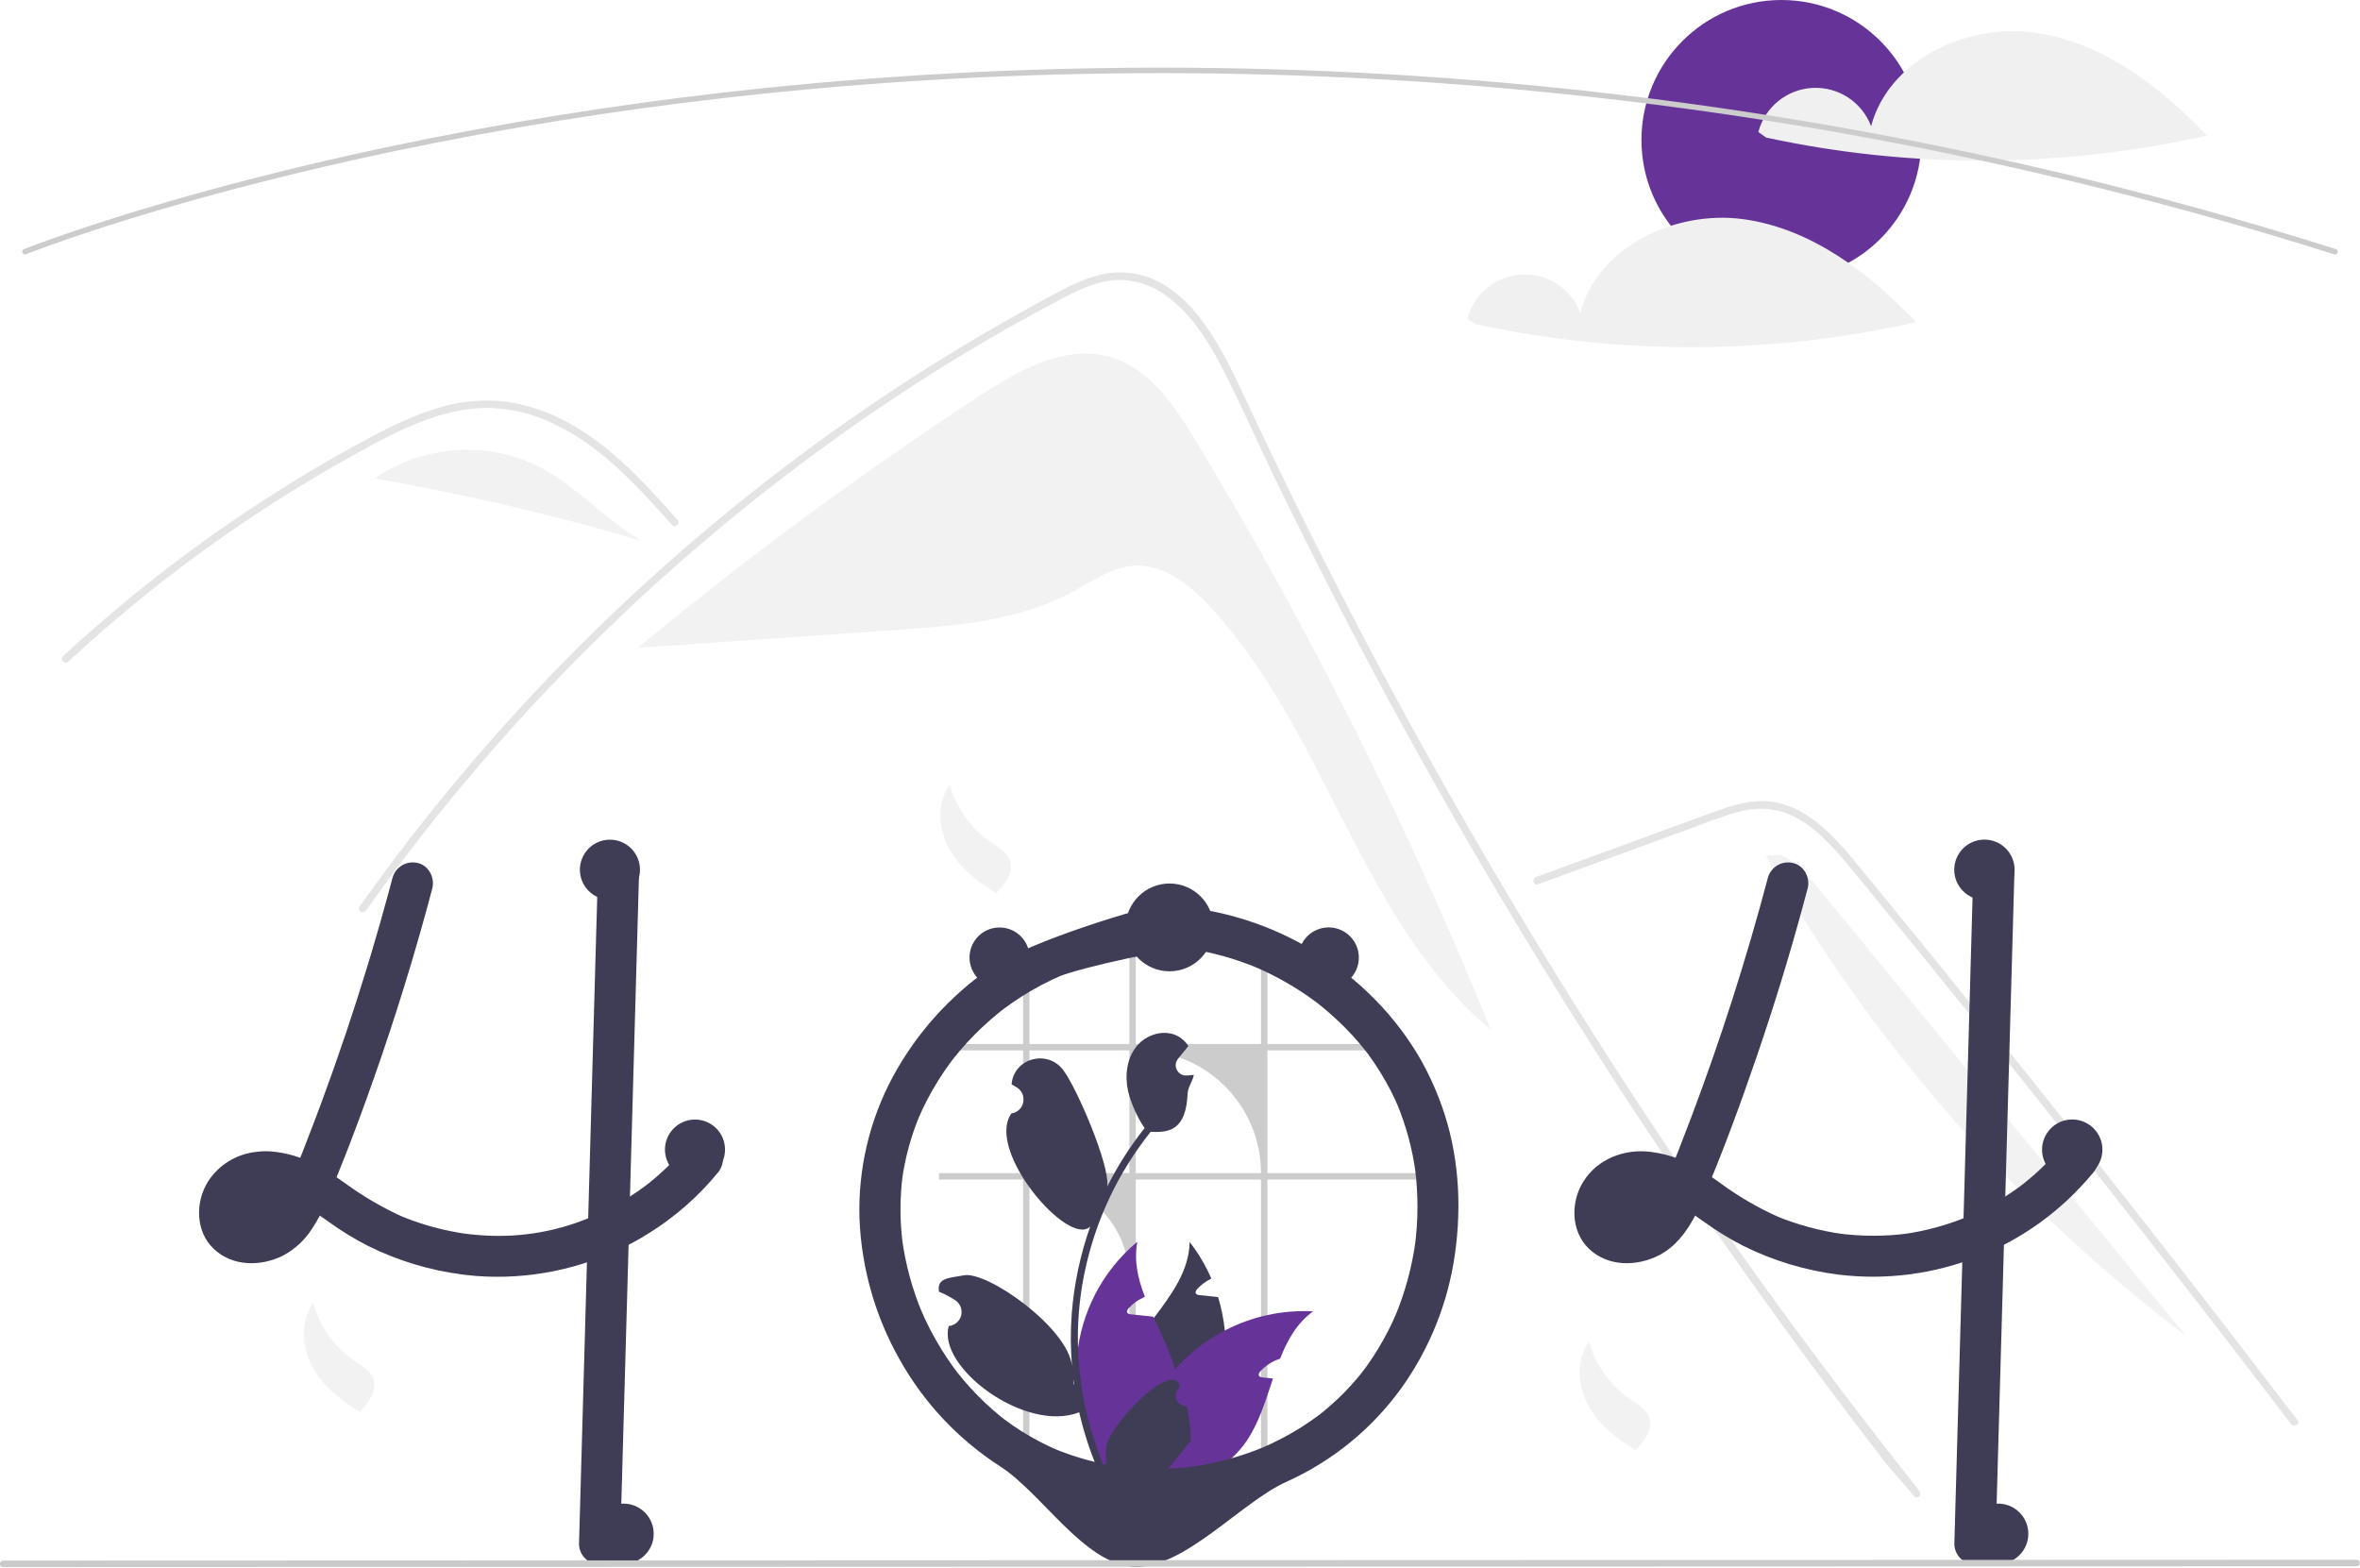
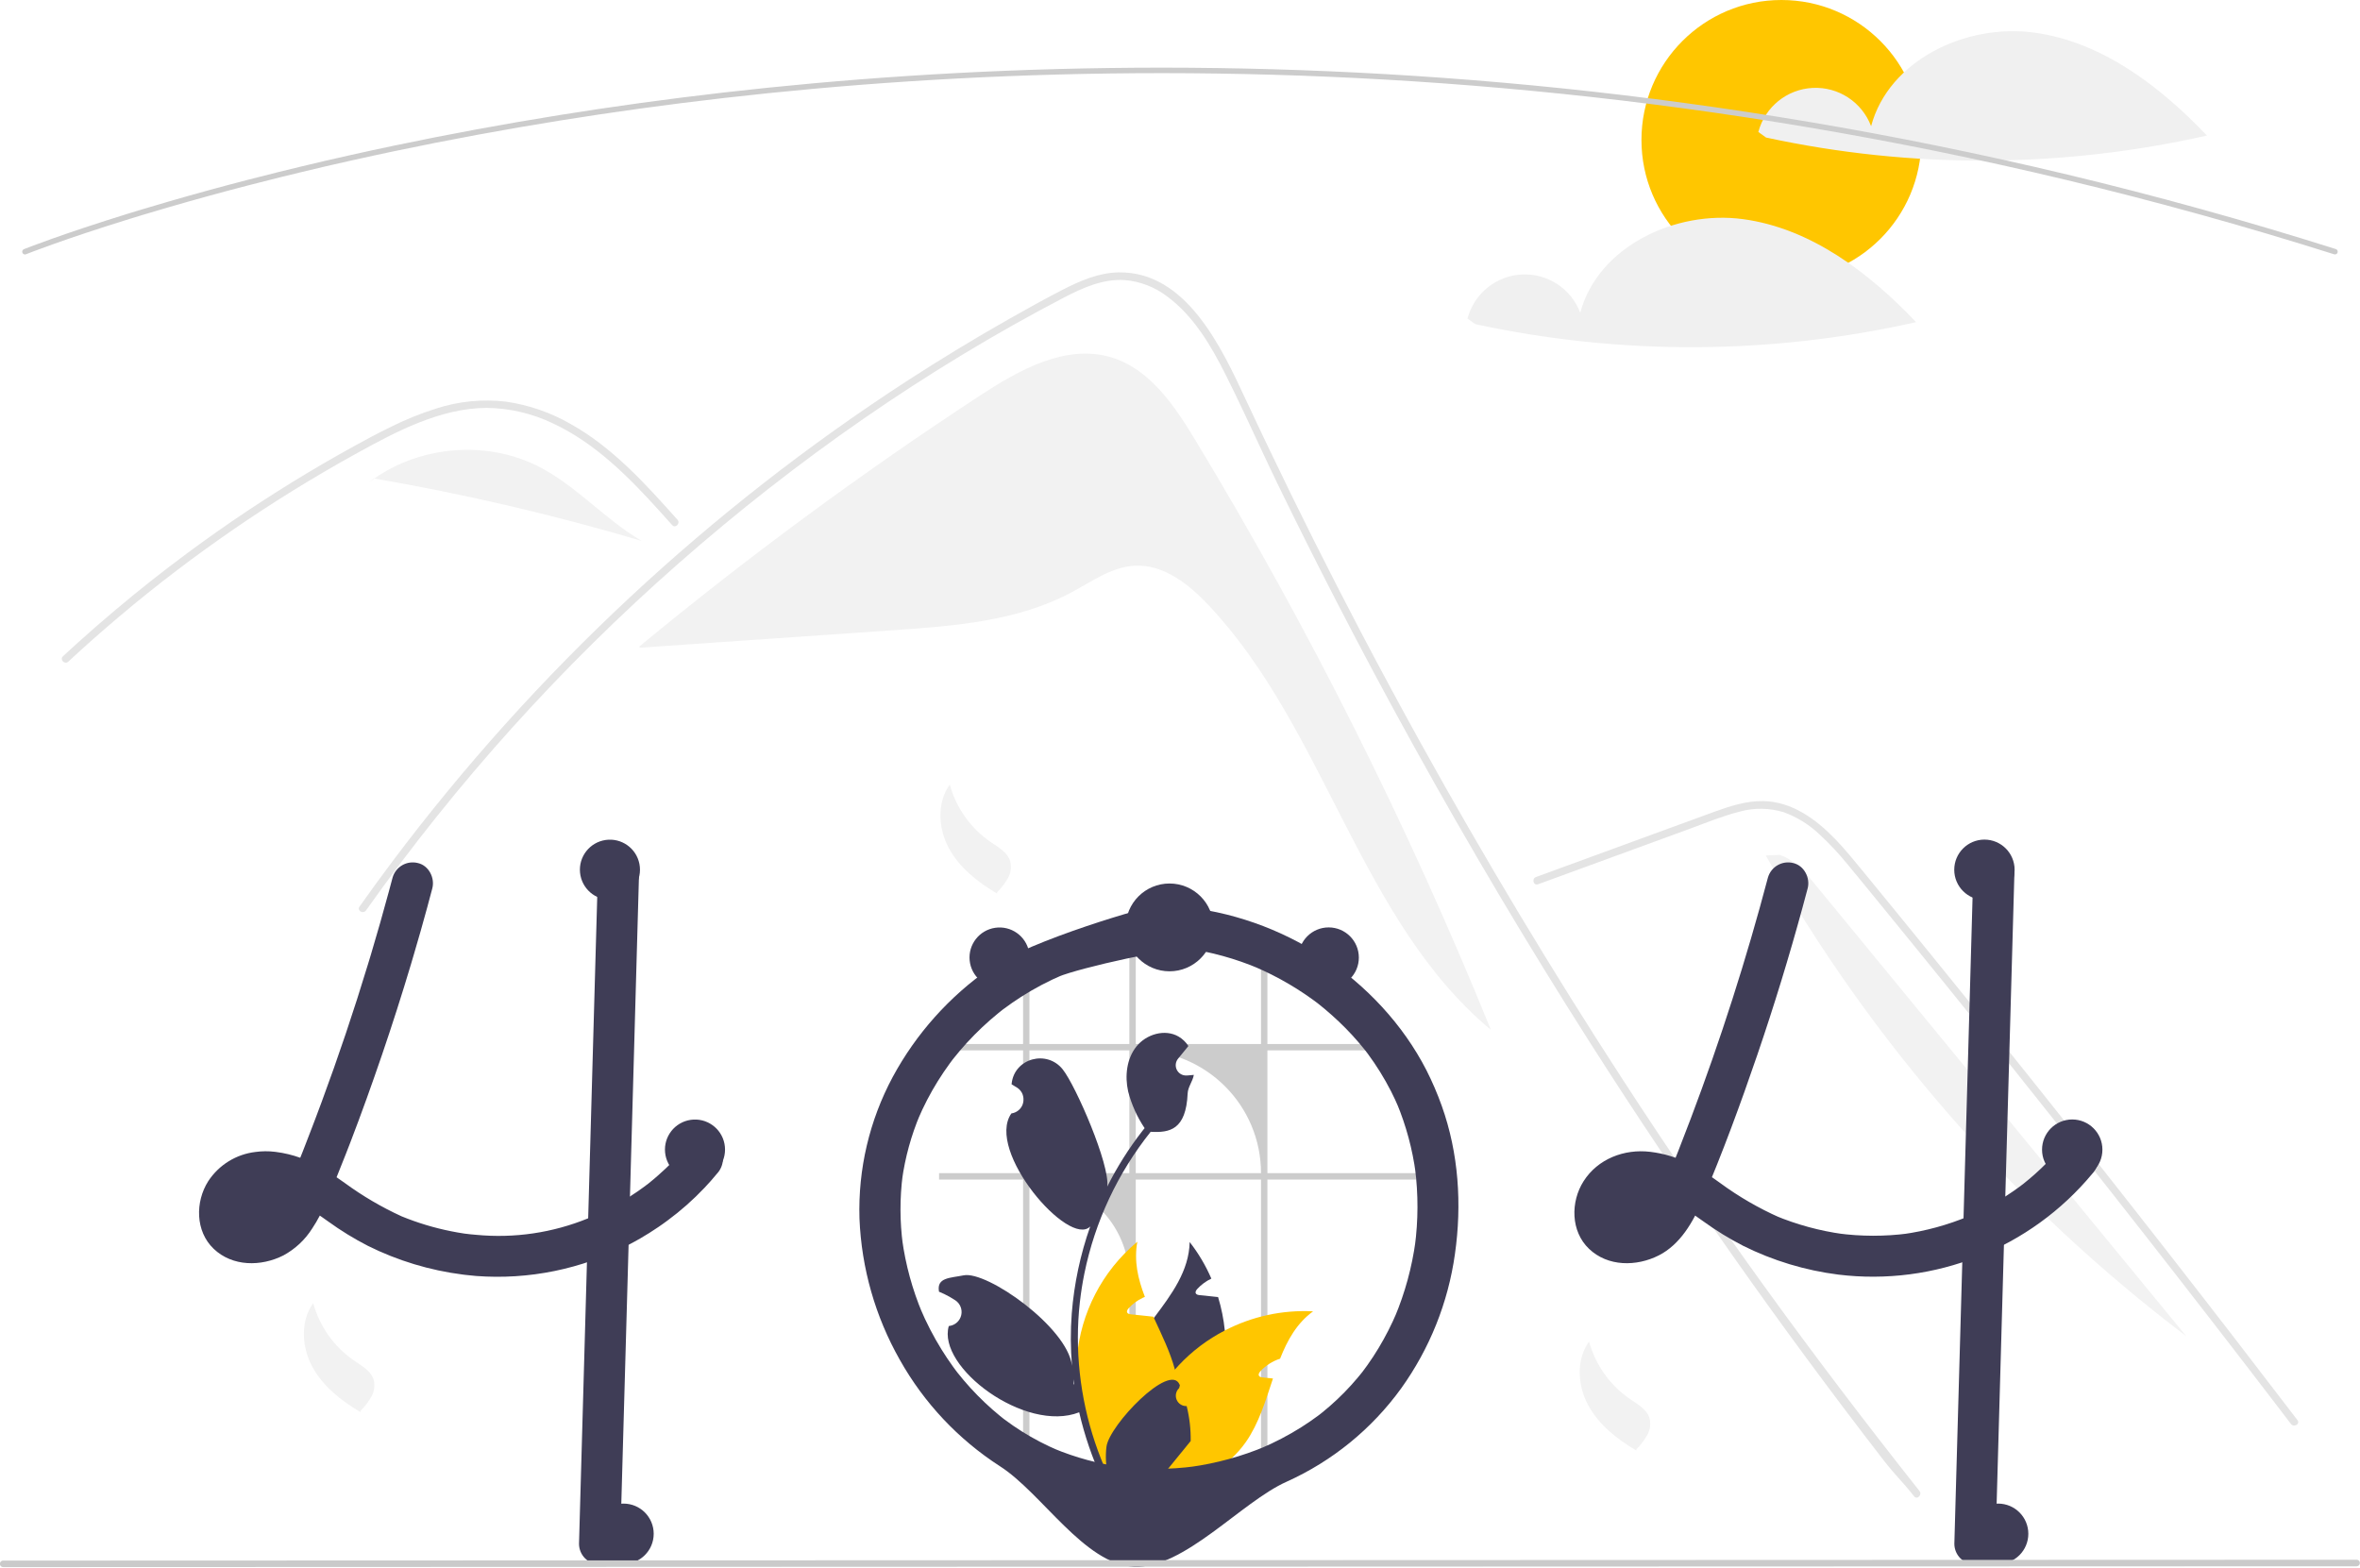
<svg xmlns="http://www.w3.org/2000/svg" data-name="Layer 1" width="860.131" height="571.148" viewBox="0 0 860.131 571.148">
  <path d="M605.67,324.953c-7.669-12.684-16.757-26.228-30.99-30.37-16.482-4.796-33.413,4.732-47.775,14.135a1392.157,1392.157,0,0,0-123.893,91.283l.043.492q46.226-3.188,92.451-6.376c22.265-1.535,45.296-3.283,64.972-13.816,7.467-3.997,14.745-9.336,23.206-9.708,10.512-.462,19.677,6.879,26.88,14.549,42.607,45.371,54.937,114.754,102.738,154.616A1516.995,1516.995,0,0,0,605.67,324.953Z" transform="translate(-169.9343 -164.426)" fill="#f2f2f2" />
  <path d="M867.571,709.781c-4.712-5.95-6.637-7.343-11.285-13.348q-56.764-73.416-106.708-151.792-33.924-53.23-64.483-108.504-14.549-26.278-28.3-52.969-10.67-20.695-20.865-41.638c-1.944-3.988-3.832-7.994-5.711-12.009-4.428-9.442-8.773-18.93-13.439-28.244-5.317-10.616-11.789-21.745-21.553-28.877a29.405,29.405,0,0,0-15.319-5.895c-7.948-.513-15.282,2.769-22.176,6.353-50.439,26.301-97.659,59.276-140.37,96.798A730.778,730.778,0,0,0,303.322,496.247c-1.008,1.439-3.392.064-2.374-1.384q6.009-8.498,12.257-16.813A734.817,734.817,0,0,1,500.805,303.064q18.248-11.826,37.183-22.542c6.362-3.603,12.752-7.16,19.251-10.497,6.371-3.273,13.137-6.215,20.416-6.325,24.77-.385,37.595,27.667,46.405,46.542q4.153,8.911,8.406,17.766,16.075,33.621,33.387,66.628,10.685,20.379,21.837,40.52,34.707,62.718,73.779,122.897c34.506,53.143,68.737,100.089,108.046,149.785C870.596,709.213,868.662,711.175,867.571,709.781Z" transform="translate(-169.9343 -164.426)" fill="#e4e4e4" />
  <path d="M414.916,355.804c-1.439-1.604-2.869-3.209-4.318-4.813-11.422-12.633-23.679-25.118-39.364-32.361a57.11,57.11,0,0,0-23.927-5.546c-8.562.028-16.932,2.273-24.843,5.418-3.74,1.494-7.398,3.19-11.001,4.996-4.116,2.072-8.159,4.281-12.183,6.509q-11.331,6.27-22.368,13.091-21.961,13.572-42.546,29.216-10.671,8.113-20.902,16.758-9.516,8.031-18.646,16.492c-1.302,1.201-3.245-.743-1.944-1.943,1.604-1.494,3.227-2.979,4.85-4.446q6.875-6.215,13.971-12.193,12.939-10.918,26.549-20.993,21.163-15.676,43.783-29.225,11.304-6.765,22.918-12.963c2.338-1.247,4.703-2.466,7.096-3.621a113.116,113.116,0,0,1,16.868-6.866,60.006,60.006,0,0,1,25.476-2.503,66.327,66.327,0,0,1,23.505,8.131c15.401,8.608,27.346,21.919,38.97,34.909C418.033,355.171,416.099,357.124,414.916,355.804Z" transform="translate(-169.9343 -164.426)" fill="#e4e4e4" />
  <path d="M730.477,486.711l36.905-13.498,18.323-6.702c5.968-2.183,11.921-4.667,18.09-6.23a28.539,28.539,0,0,1,16.374.209,37.738,37.738,0,0,1,12.771,7.917,103.64,103.64,0,0,1,10.475,11.186c3.989,4.794,7.92,9.639,11.868,14.467q24.441,29.891,48.563,60.041,24.121,30.15,47.92,60.556,23.857,30.48,47.385,61.216,2.882,3.765,5.76,7.534c1.06,1.388,3.449.02,2.375-1.388Q983.582,650.974,959.549,620.184q-24.092-30.864-48.516-61.466-24.424-30.601-49.179-60.937-6.167-7.558-12.354-15.099c-3.48-4.241-6.92-8.527-10.736-12.474-7.005-7.245-15.758-13.648-26.234-13.822-6.16-.102-12.121,1.852-17.844,3.923-6.17,2.232-12.325,4.506-18.486,6.759l-37.163,13.592-9.291,3.398c-1.649.603-.937,3.262.731,2.652Z" transform="translate(-169.9343 -164.426)" fill="#e4e4e4" />
  <path d="M366.377,334.526c-18.754-9.639-42.771-7.751-60.005,4.291a855.847,855.847,0,0,1,97.371,22.726C390.46,353.759,380.07,341.563,366.377,334.526Z" transform="translate(-169.9343 -164.426)" fill="#f2f2f2" />
  <path d="M306.188,338.784l-3.61,2.935c1.221-1.027,2.491-1.99,3.795-2.901C306.311,338.807,306.249,338.795,306.188,338.784Z" transform="translate(-169.9343 -164.426)" fill="#f2f2f2" />
  <path d="M831.549,486.846c-3.633-4.422-7.56-9.052-12.994-10.848l-5.073.2A575.436,575.436,0,0,0,966.749,651.418Q899.149,569.132,831.549,486.846Z" transform="translate(-169.9343 -164.426)" fill="#f2f2f2" />
  <path d="M516.084,450.367A37.481,37.481,0,0,0,531.015,471.325c2.82,1.92,6.157,3.762,7.122,7.035a8.379,8.379,0,0,1-.874,6.15,24.884,24.884,0,0,1-3.861,5.041l-.137.512c-6.998-4.147-13.656-9.393-17.522-16.551s-4.406-16.539.341-23.145" transform="translate(-169.9343 -164.426)" fill="#f2f2f2" />
  <path d="M749.084,653.367A37.481,37.481,0,0,0,764.015,674.325c2.82,1.92,6.157,3.762,7.122,7.035a8.379,8.379,0,0,1-.874,6.15,24.884,24.884,0,0,1-3.861,5.041l-.137.512c-6.998-4.147-13.656-9.393-17.522-16.551s-4.406-16.539.341-23.145" transform="translate(-169.9343 -164.426)" fill="#f2f2f2" />
  <path d="M284.084,639.367A37.481,37.481,0,0,0,299.015,660.325c2.82,1.92,6.157,3.762,7.122,7.035a8.379,8.379,0,0,1-.874,6.15,24.884,24.884,0,0,1-3.861,5.041l-.137.512c-6.998-4.147-13.656-9.393-17.522-16.551s-4.406-16.539.341-23.145" transform="translate(-169.9343 -164.426)" fill="#f2f2f2" />
-   <circle cx="649.249" cy="51" r="51" fill="#663399" />
+   <circle cx="649.249" cy="51" r="51" fill="#ffc600" />
  <path d="M911.219,176.296c-24.717-3.341-52.935,10.019-59.341,34.124a21.597,21.597,0,0,0-41.094,2.109l2.83,2.027a372.275,372.275,0,0,0,160.659-.726C957.079,195.76,935.935,179.637,911.219,176.296Z" transform="translate(-169.9343 -164.426)" fill="#f0f0f0" />
  <path d="M805.219,244.296c-24.717-3.341-52.935,10.019-59.341,34.124a21.597,21.597,0,0,0-41.094,2.109l2.83,2.027a372.275,372.275,0,0,0,160.659-.726C851.079,263.76,829.935,247.637,805.219,244.296Z" transform="translate(-169.9343 -164.426)" fill="#f0f0f0" />
  <path d="M1020.946,257.154a.982.982,0,0,1-.302-.047C756.237,173.489,523.199,184.424,374.264,208.321c-20.269,3.251-40.591,7.006-60.404,11.161-5.058,1.06-10.306,2.195-15.597,3.378-6.319,1.407-12.554,2.856-18.532,4.306q-3.873.917-7.595,1.849c-3.758.928-7.572,1.895-11.66,2.957-4.568,1.178-9.209,2.413-13.797,3.672a.442.442,0,0,1-.051.015l0.0.001c-5.183,1.415-10.338,2.871-15.323,4.325-2.698.779-5.304,1.548-7.799,2.307-.279.077-.526.151-.776.228l-.536.163c-.311.095-.617.188-.924.275l-.02.006 0.0.001-.812.252c-.968.293-1.912.579-2.841.864-24.545,7.566-38.038,12.949-38.171,13.002a1,1,0,1,1-.744-1.856c.134-.053,13.693-5.463,38.328-13.058.932-.286,1.879-.572,2.85-.866l.754-.234c.026-.01.052-.018.078-.025.305-.087.61-.18.919-.273l.537-.163c.268-.081.531-.161.801-.235,2.479-.754,5.093-1.524,7.798-2.307,4.987-1.455,10.147-2.911,15.334-4.328.016-.006.033-.01.049-.015v-.001c4.604-1.263,9.263-2.503,13.845-3.685,4.094-1.063,7.915-2.032,11.68-2.962q3.738-.93,7.609-1.853c5.985-1.451,12.233-2.902,18.563-4.312,5.299-1.184,10.556-2.322,15.622-3.383,19.843-4.162,40.198-7.923,60.497-11.179C523.096,182.415,756.467,171.463,1021.246,255.201a1.0 1,0,0,1-.301,1.953Z" transform="translate(-169.9343 -164.426)" fill="#ccc" />
  <path d="M432.923,584.266a6.729,6.729,0,0,0-1.7-2.67,6.43,6.43,0,0,0-.92-.71c-2.61-1.74-6.51-2.13-8.99,0a5.81,5.81,0,0,0-.69.71q-1.11,1.365-2.28,2.67c-1.28,1.46-2.59,2.87-3.96,4.24-.39.38-.78.77-1.18,1.15-.23.23-.46.45-.69.67-.88.84-1.78,1.65-2.69,2.45-.48.43-.96.85-1.45,1.26-.73.61-1.46,1.22-2.2,1.81-.07.05-.14.1-.21.16-.02.01-.03.03-.05.04-.01,0-.02,0-.03.02a.179.179,0,0,0-.07.05c-.22.15-.37.25-.48.34.04-.02.08-.05.12-.07-.18.14-.37.28-.55.42-1.75,1.29-3.54,2.53-5.37,3.69a99.21,99.21,0,0,1-14.22,7.55c-.33.13-.67.27-1.01.4a85.97,85.97,0,0,1-40.85,6.02q-2.13-.165-4.26-.45c-1.64-.24-3.27-.53-4.89-.86a97.932,97.932,0,0,1-18.02-5.44,118.652,118.652,0,0,1-20.66-12.12c-1-.71-2.01-1.42-3.02-2.11,1.15-2.82,2.28-5.64,3.38-8.48.55-1.37,1.08-2.74,1.6-4.12,4.09-10.63,7.93-21.36,11.61-32.13q5.58-16.365,10.53-32.92.51-1.68.99-3.36,2.595-8.745,4.98-17.53c.15-.57.31-1.13.45-1.7q.69-2.52,1.35-5.04c1-3.79-1.26-8.32-5.24-9.23a7.634,7.634,0,0,0-9.22,5.24c-.43,1.62-.86,3.23-1.3,4.85q-3.165,11.745-6.66,23.41-.51,1.68-1.02,3.36-7.71,25.41-16.93,50.31-1.11,3.015-2.25,6.01c-.37.98-.74,1.96-1.12,2.94-.73,1.93-1.48,3.86-2.23,5.79-.43,1.13-.87,2.26-1.31,3.38-.29.71-.57,1.42-.85,2.12a41.809,41.809,0,0,0-8.81-2.12l-.48-.06a27.397,27.397,0,0,0-7.01.06,23.914,23.914,0,0,0-17.24,10.66c-4.77,7.51-4.71,18.25,1.98,24.63,6.89,6.57,17.32,6.52,25.43,2.41a28.351,28.351,0,0,0,10.52-9.86,50.569,50.569,0,0,0,2.74-4.65c.21.14.42.28.63.43.8.56,1.6,1.13,2.39,1.69a111.738,111.738,0,0,0,14.51,8.91,108.359,108.359,0,0,0,34.62,10.47c.27.03.53.07.8.1,1.33.17,2.67.3,4.01.41a103.782,103.782,0,0,0,55.58-11.36q2.175-1.125,4.31-2.36,3.315-1.92,6.48-4.08c1.15-.78,2.27-1.57,3.38-2.4a101.042,101.042,0,0,0,13.51-11.95q2.355-2.475,4.51-5.11a8.061,8.061,0,0,0,2.2-5.3A7.564,7.564,0,0,0,432.923,584.266Zm-165.59,23.82c.21-.15.42-.31.62-.47C267.893,607.766,267.603,607.936,267.333,608.086Zm3.21-3.23c-.23.26-.44.52-.67.78a23.366,23.366,0,0,1-2.25,2.2c-.11.1-.23.2-.35.29a.01.01,0,0,0-.01.01,3.804,3.804,0,0,0-.42.22q-.645.39-1.32.72a17.005,17.005,0,0,1-2.71.75,16.799,16.799,0,0,1-2.13.02h-.02a14.823,14.823,0,0,1-1.45-.4c-.24-.12-.47-.26-.7-.4-.09-.08-.17-.16-.22-.21a2.44,2.44,0,0,1-.27-.29.01.01,0,0,0-.01-.01c-.11-.2-.23-.4-.34-.6a.031.031,0,0,1-.01-.02c-.08-.25-.15-.51-.21-.77a12.511,12.511,0,0,1,.01-1.37,13.467,13.467,0,0,1,.54-1.88,11.068,11.068,0,0,1,.69-1.26c.02-.04.12-.2.23-.38.01-.01.01-.01.01-.02.15-.17.3-.35.46-.51.27-.3.56-.56.85-.83a18.022,18.022,0,0,1,1.75-1.01,19.481,19.481,0,0,1,2.93-.79,24.989,24.989,0,0,1,4.41.04,30.301,30.301,0,0,1,4.1,1.01,36.945,36.945,0,0,1-2.77,4.54C270.623,604.746,270.583,604.806,270.543,604.856Zm-11.12-3.29a2.18,2.18,0,0,1-.31.39A1.409,1.409,0,0,1,259.423,601.566Z" transform="translate(-169.9343 -164.426)" fill="#3f3d56" />
  <path d="M402.863,482.136q-.135,4.71-.27,9.42-.285,10.455-.59,20.92-.315,11.775-.66,23.54-.165,6.075-.34,12.15-.465,16.365-.92,32.72c-.03,1.13-.07,2.25-.1,3.38q-.225,8.115-.45,16.23-.255,8.805-.5,17.61-.18,6.6-.37,13.21-1.35,47.895-2.7,95.79a7.648,7.648,0,0,1-7.5,7.5,7.561,7.561,0,0,1-7.5-7.5q.75-26.94,1.52-53.88.675-24.36,1.37-48.72.225-8.025.45-16.06.345-12.09.68-24.18c.03-1.13.07-2.25.1-3.38.02-.99.05-1.97.08-2.96q.66-23.475,1.32-46.96.27-9.24.52-18.49.3-10.545.6-21.08c.09-3.09.17-6.17.26-9.26a7.648,7.648,0,0,1,7.5-7.5A7.561,7.561,0,0,1,402.863,482.136Z" transform="translate(-169.9343 -164.426)" fill="#3f3d56" />
  <path d="M814.291,484.217a893.238,893.238,0,0,1-28.161,87.941c-3.007,7.946-6.083,15.877-9.371,23.712l.756-1.792a54.583,54.583,0,0,1-5.59,10.612q-.229.321-.467.636,1.166-1.49.443-.589c-.254.301-.505.602-.768.895a23.664,23.664,0,0,1-2.249,2.203q-.301.258-.612.504l.938-.729c-.109.257-.873.597-1.111.743a18.254,18.254,0,0,1-2.405,1.219l1.792-.756a19.086,19.086,0,0,1-4.231,1.161l1.994-.268a17.021,17.021,0,0,1-4.298.046l1.994.268a14.002,14.002,0,0,1-3.405-.917l1.792.756a12.012,12.012,0,0,1-1.679-.896c-.271-.177-1.105-.809-.015.025,1.133.866.146.074-.088-.156-.194-.192-.37-.4-.56-.595-.882-.905.996,1.557.397.499a18.182,18.182,0,0,1-.878-1.637l.756,1.792a11.925,11.925,0,0,1-.728-2.651l.268,1.994a13.651,13.651,0,0,1-.003-3.405l-.268,1.994a15.964,15.964,0,0,1,.995-3.68l-.756,1.792a16.729,16.729,0,0,1,1.178-2.298,6.729,6.729,0,0,1,.729-1.071c.049.016-1.269,1.513-.569.757.183-.198.354-.406.539-.602.296-.314.614-.601.926-.898,1.045-.994-1.462.966-.257.179a19.049,19.049,0,0,1,2.749-1.499l-1.792.756a20.311,20.311,0,0,1,4.995-1.34l-1.994.268a25.628,25.628,0,0,1,6.461.076l-1.994-.268a33.211,33.211,0,0,1,7.892,2.22l-1.792-.756c5.39,2.314,10.163,5.749,14.928,9.118a111.95,111.95,0,0,0,14.506,8.906,108.388,108.388,0,0,0,34.622,10.474,103.933,103.933,0,0,0,92.586-36.752,8.078,8.078,0,0,0,2.197-5.303,7.632,7.632,0,0,0-2.197-5.303c-2.752-2.526-7.949-3.239-10.607,0a95.636,95.636,0,0,1-8.107,8.727q-2.017,1.914-4.142,3.71-1.214,1.026-2.461,2.011c-.393.311-1.619,1.138.263-.197-.431.306-.845.64-1.271.955a99.269,99.269,0,0,1-20.332,11.565l1.792-.756a96.836,96.836,0,0,1-24.171,6.622l1.994-.268a97.643,97.643,0,0,1-25.754-.038l1.994.268a99.8,99.8,0,0,1-24.857-6.77l1.792.756a116.025,116.025,0,0,1-21.736-12.591,86.877,86.877,0,0,0-11.113-6.994,42.824,42.824,0,0,0-14.438-4.389c-9.439-1.111-19.057,2.566-24.246,10.72-4.776,7.505-4.714,18.244,1.974,24.625,6.888,6.572,17.318,6.517,25.436,2.406,7.817-3.959,12.513-12.185,15.815-19.942,7.431-17.455,14.01-35.314,20.14-53.263q9.097-26.637,16.499-53.813.917-3.366,1.807-6.739c1.001-3.789-1.261-8.32-5.238-9.226a7.633,7.633,0,0,0-9.226,5.238Z" transform="translate(-169.9343 -164.426)" fill="#3f3d56" />
  <path d="M889.124,482.136l-2.7,95.793-2.685,95.294-1.518,53.884a7.565,7.565,0,0,0,7.5,7.5,7.649,7.649,0,0,0,7.5-7.5l2.7-95.793,2.685-95.294,1.518-53.884a7.565,7.565,0,0,0-7.5-7.5,7.649,7.649,0,0,0-7.5,7.5Z" transform="translate(-169.9343 -164.426)" fill="#3f3d56" />
  <path d="M629.526,700.361h2.329V594.319h54.329v-2.323H631.855V547.252H673.81q-.923-1.173-1.899-2.317H631.855V515.382c-.77-.328-1.547-.645-2.329-.944V544.935h-45.652V507.07c-.782.036-1.553.09-2.329.155v37.71h-36.42V516.684c-.782.346-1.553.711-2.317,1.093V544.935h-30.616v2.317h30.616v44.744h-30.616v2.323h30.616V700.361h2.317V594.319a36.413,36.413,0,0,1,36.42,36.42v69.622h2.329V594.319h45.652Zm-84.401-108.365V547.252h36.42v44.744Zm38.749,0V547.252h.914a44.741,44.741,0,0,1,44.738,44.744Z" transform="translate(-169.9343 -164.426)" opacity="0.2" />
  <path d="M615.303,668.566a63.059,63.059,0,0,1-20.05,33.7c-.74.64-1.48,1.26-2.25,1.87q-2.805.255-5.57.52c-1.53.14-3.04.29-4.54.43l-.27.03-.19-1.64-.76-6.64a37.623,37.623,0,0,1-3.3-32.44c2.64-7.12,7.42-13.41,12.12-19.65,6.49-8.62,12.8-17.14,13.03-27.65a60.544,60.544,0,0,1,7.9,13.33,16.432,16.432,0,0,0-5.12,3.77c-.41.45-.82,1.08-.54,1.62.24.46.84.57,1.36.63,1.25.13,2.51.26,3.76.39,1,.11,2,.21,3,.32a63.99,63.99,0,0,1,2.45,12.18A61.189,61.189,0,0,1,615.303,668.566Z" transform="translate(-169.9343 -164.426)" fill="#3f3d56" />
-   <path d="M648.503,642.356c-5.9,4.29-9.35,10.46-12.03,17.26a16.628,16.628,0,0,0-7.17,4.58c-.41.45-.82,1.08-.54,1.62.24.46.84.57,1.36.63,1.25.13,2.51.26,3.76.39-2.68,8.04-5.14,16.36-9.88,23.15a36.989,36.989,0,0,1-12.03,10.91,38.492,38.492,0,0,1-4.02,1.99q-7.62.585-14.95,1.25-2.805.255-5.57.52c-1.53.14-3.04.29-4.54.43q-.015-.825,0-1.65a63.304,63.304,0,0,1,15.25-39.86c.45-.52.91-1.03,1.38-1.54a61.792,61.792,0,0,1,16.81-12.7A62.654,62.654,0,0,1,648.503,642.356Z" transform="translate(-169.9343 -164.426)" fill="#663399" />
-   <path d="M589.163,699.526l-1.15,3.4-.58,1.73c-1.53.14-3.04.29-4.54.43l-.27.03c-1.66.17-3.31.34-4.96.51-.43-.5-.86-1.01-1.28-1.53a62.03,62.03,0,0,1,8.07-87.11c-1.32,6.91.22,13.53,2.75,20.1-.27.11-.53.22-.78.34a16.432,16.432,0,0,0-5.12,3.77c-.41.45-.82,1.08-.54,1.62.24.46.84.57,1.36.63,1.25.13,2.51.26,3.76.39,1,.11,2,.21,3,.32q.705.075,1.41.15c.07.15.13.29.2.44,2.85,6.18,5.92,12.39,7.65,18.83a43.666,43.666,0,0,1,1.02,4.91A37.604,37.604,0,0,1,589.163,699.526Z" transform="translate(-169.9343 -164.426)" fill="#663399" />
+   <path d="M648.503,642.356c-5.9,4.29-9.35,10.46-12.03,17.26a16.628,16.628,0,0,0-7.17,4.58c-.41.45-.82,1.08-.54,1.62.24.46.84.57,1.36.63,1.25.13,2.51.26,3.76.39-2.68,8.04-5.14,16.36-9.88,23.15a36.989,36.989,0,0,1-12.03,10.91,38.492,38.492,0,0,1-4.02,1.99q-7.62.585-14.95,1.25-2.805.255-5.57.52c-1.53.14-3.04.29-4.54.43q-.015-.825,0-1.65a63.304,63.304,0,0,1,15.25-39.86c.45-.52.91-1.03,1.38-1.54a61.792,61.792,0,0,1,16.81-12.7A62.654,62.654,0,0,1,648.503,642.356Z" transform="translate(-169.9343 -164.426)" fill="#ffc600" />
+   <path d="M589.163,699.526l-1.15,3.4-.58,1.73c-1.53.14-3.04.29-4.54.43l-.27.03c-1.66.17-3.31.34-4.96.51-.43-.5-.86-1.01-1.28-1.53a62.03,62.03,0,0,1,8.07-87.11c-1.32,6.91.22,13.53,2.75,20.1-.27.11-.53.22-.78.34a16.432,16.432,0,0,0-5.12,3.77c-.41.45-.82,1.08-.54,1.62.24.46.84.57,1.36.63,1.25.13,2.51.26,3.76.39,1,.11,2,.21,3,.32q.705.075,1.41.15c.07.15.13.29.2.44,2.85,6.18,5.92,12.39,7.65,18.83a43.666,43.666,0,0,1,1.02,4.91A37.604,37.604,0,0,1,589.163,699.526Z" transform="translate(-169.9343 -164.426)" fill="#ffc600" />
  <path d="M689.821,554.487c-8.609-16.792-21.946-30.921-37.632-41.304a114.237,114.237,0,0,0-52.563-18.38q-3.69-.335-7.399-.393c-2.921-.044-46.866,12.632-61.587,22.982a114.295,114.295,0,0,0-35.333,39.527,102.5,102.5,0,0,0-12.126,51.633,113.564,113.564,0,0,0,14.703,51.476,110.475,110.475,0,0,0,36.444,38.746C549.667,708.561,565.074,734.51,583.183,735.426c18.246.923,39.054-23.555,55.695-30.987a104.425,104.425,0,0,0,41.726-34.005,110.25,110.25,0,0,0,19.599-48.948c2.574-18.083,1.374-36.733-4.801-54.016a111.86,111.86,0,0,0-5.58-12.983c-1.78-3.505-6.996-4.796-10.261-2.691a7.68,7.68,0,0,0-2.691,10.261q1.568,3.088,2.915,6.278l-.756-1.792a101.151,101.151,0,0,1,6.876,25.538l-.268-1.994a109.229,109.229,0,0,1-.066,28.683l.268-1.994a109.734,109.734,0,0,1-7.555,27.674l.756-1.792a104.212,104.212,0,0,1-6.672,13.098q-1.923,3.186-4.081,6.222c-.632.888-1.283,1.761-1.939,2.631-.856,1.136,1.167-1.483.282-.369-.151.19-.3.38-.452.569q-.681.852-1.382,1.688a93.613,93.613,0,0,1-10.176,10.384q-1.366,1.192-2.778,2.331c-.469.378-.932.773-1.421,1.125.019-.013,1.58-1.199.656-.511-.29.216-.579.436-.87.652q-2.91,2.156-5.974,4.092a103.485,103.485,0,0,1-14.756,7.713l1.792-.756a109.215,109.215,0,0,1-27.597,7.552l1.994-.268a108.154,108.154,0,0,1-28.589.051l1.994.268a99.835,99.835,0,0,1-25.095-6.784l1.792.756a93.643,93.643,0,0,1-13.416-6.991q-3.174-2-6.184-4.247c-.286-.214-.57-.43-.855-.645-.915-.691.658.51.67.518a19.169,19.169,0,0,1-1.535-1.225q-1.454-1.184-2.861-2.422a101.989,101.989,0,0,1-10.493-10.709q-1.213-1.434-2.374-2.911c-.335-.426-.947-1.29.404.529-.178-.239-.362-.474-.542-.712q-.647-.858-1.276-1.728-2.203-3.048-4.188-6.246a109.29,109.29,0,0,1-7.805-15.108l.756,1.792a106.588,106.588,0,0,1-7.34-26.837l.268,1.994a97.866,97.866,0,0,1-.048-25.636l-.268,1.994A94.673,94.673,0,0,1,505.276,570.55l-.756,1.792a101.557,101.557,0,0,1,7.195-13.856q2.066-3.323,4.378-6.485.525-.718,1.062-1.428c.324-.428,1.215-1.493-.305.388.149-.184.293-.374.439-.56q1.269-1.608,2.6-3.165A107.402,107.402,0,0,1,530.772,536.215q1.474-1.292,2.995-2.529.691-.562,1.391-1.113c.187-.147.376-.291.562-.439-1.997,1.59-.555.433-.102.093q3.134-2.348,6.435-4.461a103.644,103.644,0,0,1,15.387-8.108l-1.792.756c7.76-3.258,42.141-10.949,48.394-10.11l-1.994-.268A106.225,106.225,0,0,1,628.768,517.419l-1.792-.756a110.313,110.313,0,0,1,12.6,6.329q3.043,1.784,5.967,3.763,1.384.937,2.738,1.915.677.489,1.346.989c.248.185.494.373.741.558,1.039.779-1.431-1.128-.342-.267a110.843,110.843,0,0,1,10.368,9.253q2.401,2.445,4.637,5.045,1.147,1.334,2.246,2.708c.364.455,1.605,2.101.084.085.372.493.747.982,1.114,1.479a97.977,97.977,0,0,1,8.392,13.538c1.793,3.498,6.987,4.802,10.261,2.691A7.677,7.677,0,0,0,689.821,554.487Z" transform="translate(-169.9343 -164.426)" fill="#3f3d56" />
  <path d="M602.431,676.882a3.78,3.78,0,0,1-2.739-6.551c.095-.379.164-.651.259-1.03q-.051-.124-.103-.247c-3.48-8.298-25.685,14.833-26.645,22.632a30.029,30.029,0,0,0,.527,10.328A120.392,120.392,0,0,1,562.778,652.01a116.202,116.202,0,0,1,.721-12.963q.597-5.293,1.657-10.511a121.787,121.787,0,0,1,24.151-51.616c6.874.384,12.898-.663,13.48-13.985.103-2.37,1.861-4.422,2.248-6.756-.656.086-1.323.14-1.979.183-.204.011-.42.021-.624.032l-.077.003a3.745,3.745,0,0,1-3.076-6.101q.425-.523.851-1.046c.43-.538.871-1.065,1.302-1.603a1.865,1.865,0,0,0,.14-.161c.495-.613.99-1.216,1.485-1.829a10.829,10.829,0,0,0-3.55-3.432c-4.959-2.905-11.801-.893-15.384,3.593-3.593,4.486-4.271,10.779-3.023,16.384a43.398,43.398,0,0,0,6.003,13.383c-.269.344-.549.678-.818,1.022a122.574,122.574,0,0,0-12.794,20.268c1.016-7.939-11.412-36.608-16.218-42.681-5.773-7.294-17.611-4.111-18.628,5.136q-.015.134-.029.268,1.071.604,2.096,1.282a5.127,5.127,0,0,1-2.067,9.33l-.105.016c-9.556,13.644,21.077,49.155,28.745,41.181a125.11,125.11,0,0,0-6.734,31.693,118.664,118.664,0,0,0,.086,19.16l-.032-.226C558.902,648.154,529.674,627.514,521.139,629.233c-4.917.99-9.76.765-9.013,5.725q.018.119.036.237a34.442,34.442,0,0,1,3.862,1.861q1.071.604,2.096,1.282a5.127,5.127,0,0,1-2.067,9.33l-.105.016c-.075.011-.14.022-.215.032-4.35,14.966,27.907,39.12,47.518,31.435h.011a125.075,125.075,0,0,0,8.402,24.528H601.679c.108-.334.204-.678.301-1.011a34.102,34.102,0,0,1-8.305-.495c2.227-2.733,4.454-5.487,6.681-8.219a1.861,1.861,0,0,0,.14-.161c1.13-1.398,2.27-2.786,3.399-4.185l.001-.002a49.952,49.952,0,0,0-1.464-12.725Zm-34.371-67.613.016-.021-.016.043Zm-6.648,59.932-.258-.581c.011-.42.011-.839,0-1.269,0-.118-.021-.237-.021-.355.097.742.183,1.485.29,2.227Z" transform="translate(-169.9343 -164.426)" fill="#3f3d56" />
  <circle cx="95.249" cy="439" r="11" fill="#3f3d56" />
  <circle cx="227.249" cy="559" r="11" fill="#3f3d56" />
  <circle cx="728.249" cy="559" r="11" fill="#3f3d56" />
  <circle cx="755.249" cy="419" r="11" fill="#3f3d56" />
  <circle cx="723.249" cy="317" r="11" fill="#3f3d56" />
  <path d="M434.183,583.426a10.949,10.949,0,1,1-.21-2.16A10.992,10.992,0,0,1,434.183,583.426Z" transform="translate(-169.9343 -164.426)" fill="#3f3d56" />
  <circle cx="484.249" cy="349" r="11" fill="#3f3d56" />
  <path d="M545.183,513.426a10.949,10.949,0,1,1-.21-2.16A10.992,10.992,0,0,1,545.183,513.426Z" transform="translate(-169.9343 -164.426)" fill="#3f3d56" />
  <path d="M403.183,481.426a10.949,10.949,0,1,1-.21-2.16A10.992,10.992,0,0,1,403.183,481.426Z" transform="translate(-169.9343 -164.426)" fill="#3f3d56" />
  <circle cx="599.249" cy="443" r="11" fill="#3f3d56" />
  <circle cx="426.249" cy="338" r="16" fill="#3f3d56" />
  <path d="M1028.875,735.267l-857.75.307a1.191,1.191,0,1,1,0-2.381l857.75-.307a1.191,1.191,0,0,1,0,2.381Z" transform="translate(-169.9343 -164.426)" fill="#cacaca" />
</svg>
